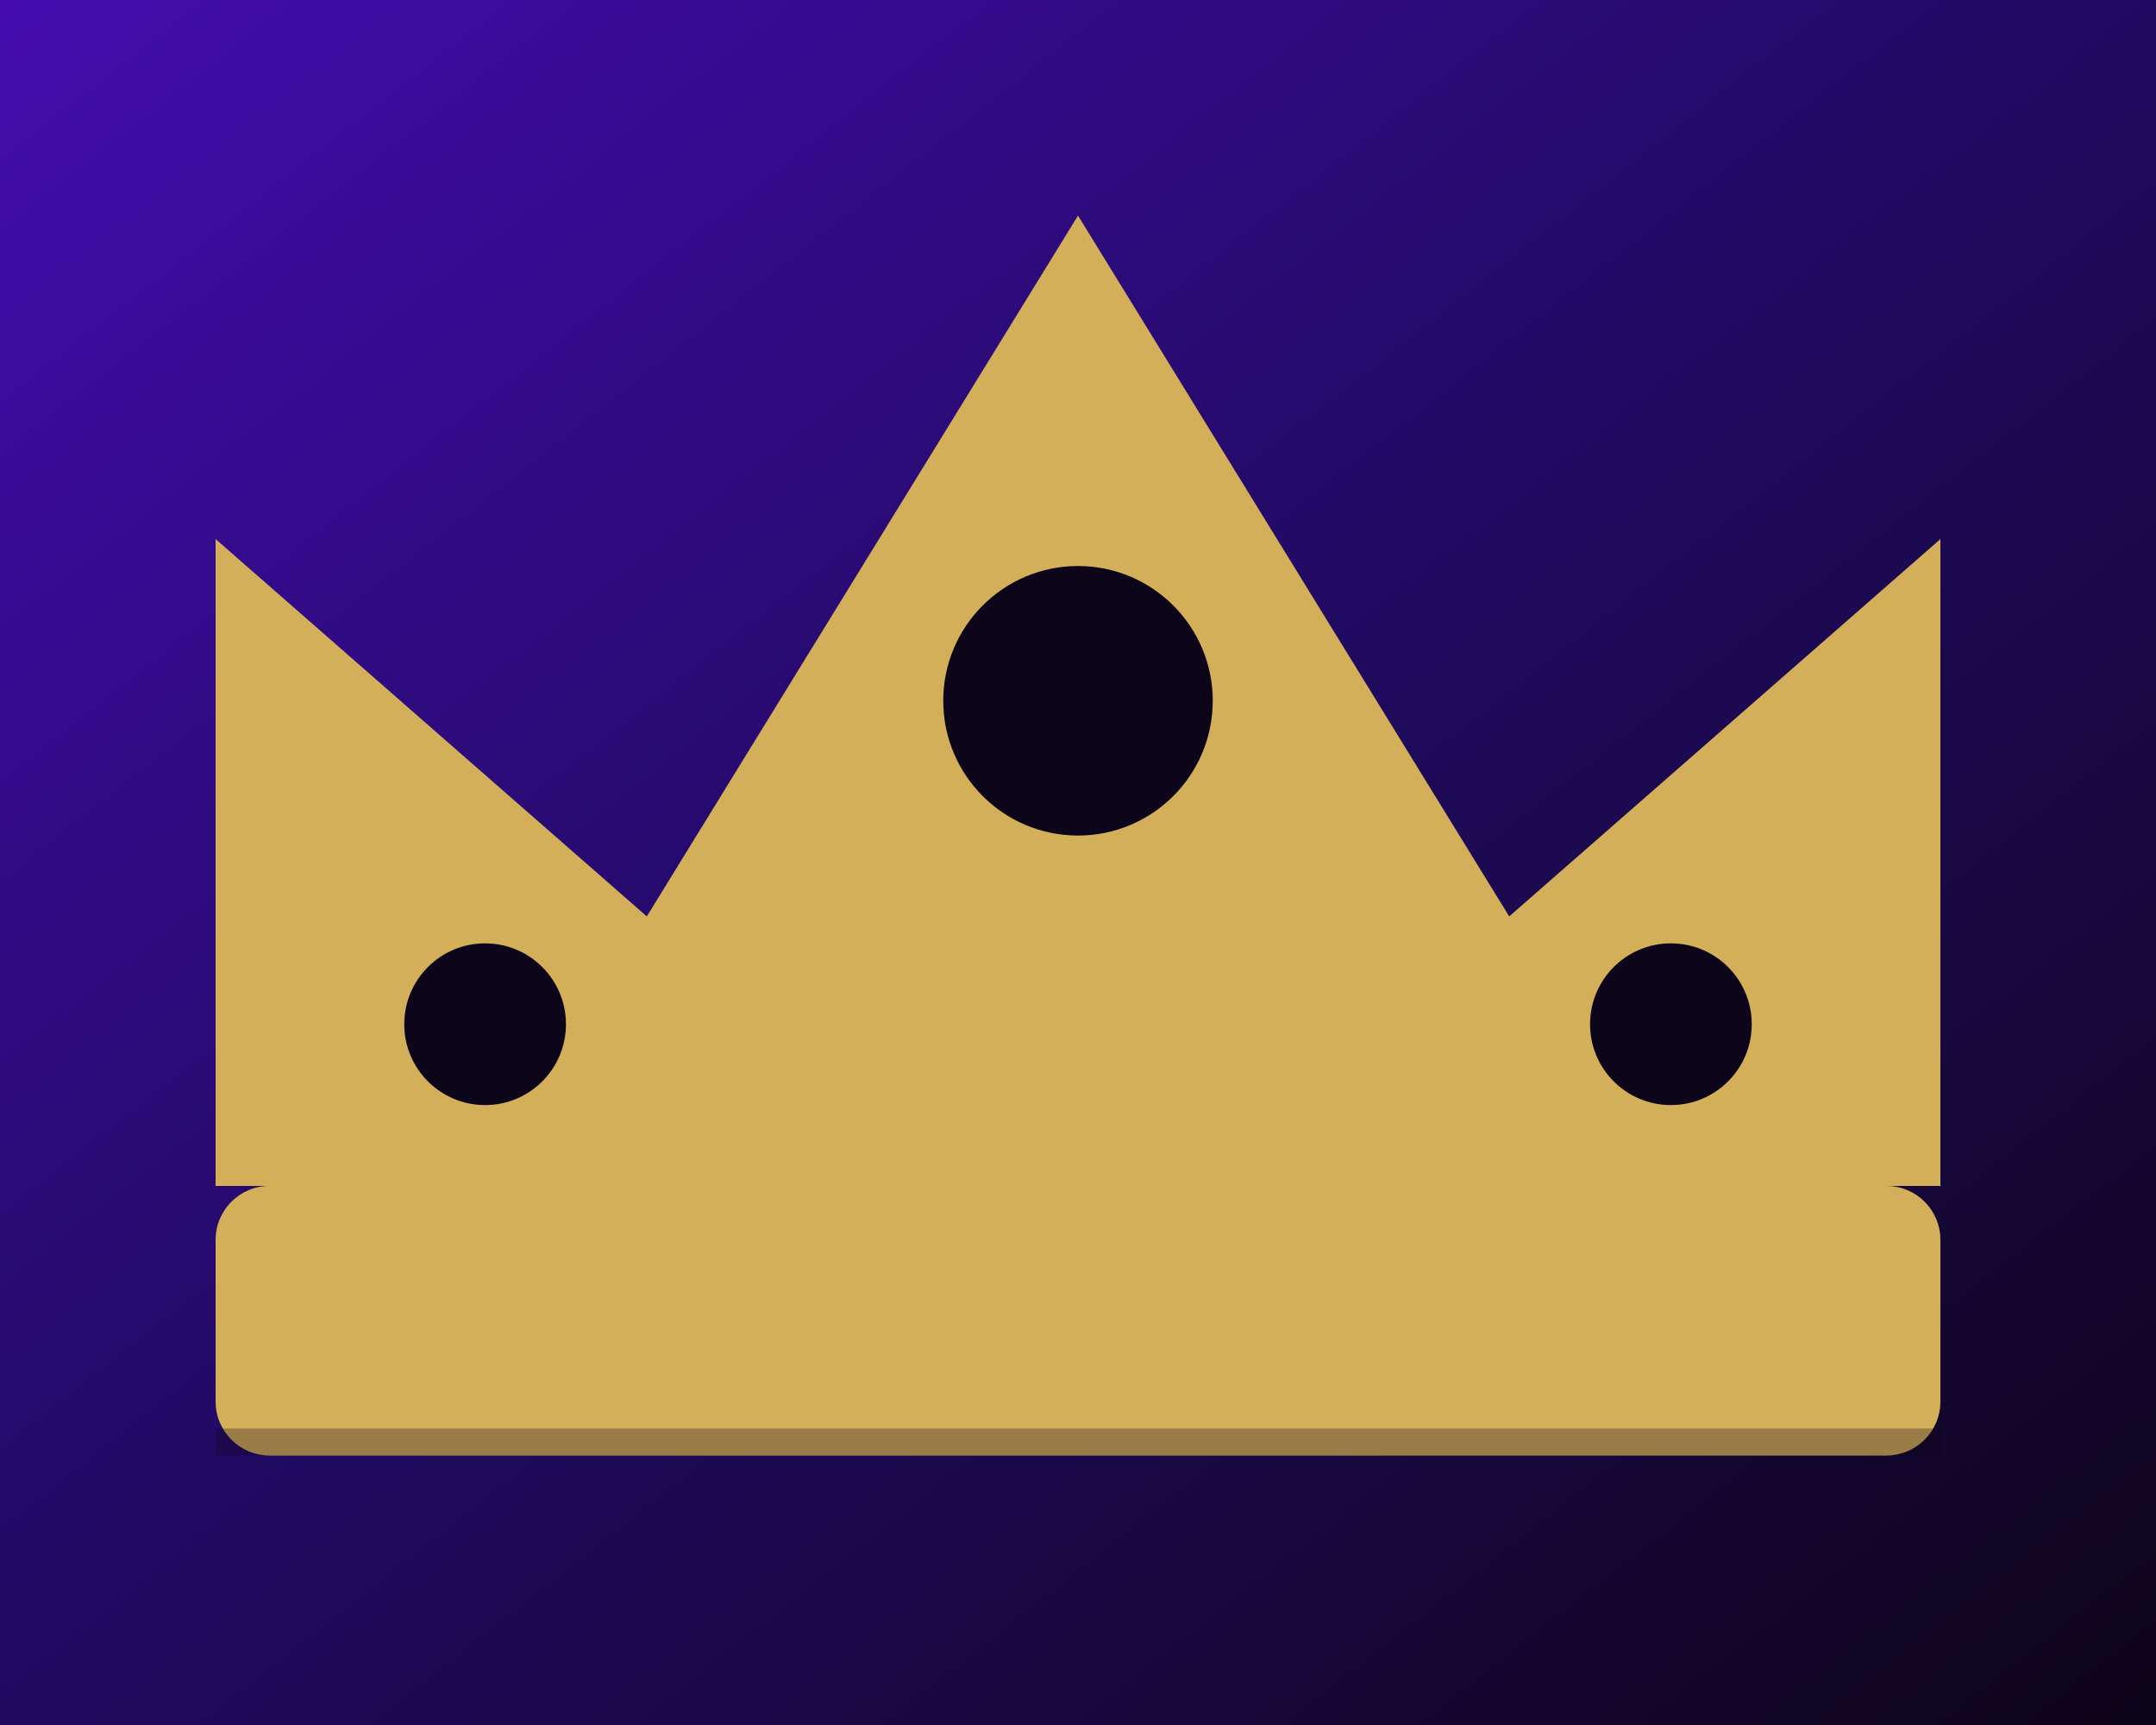
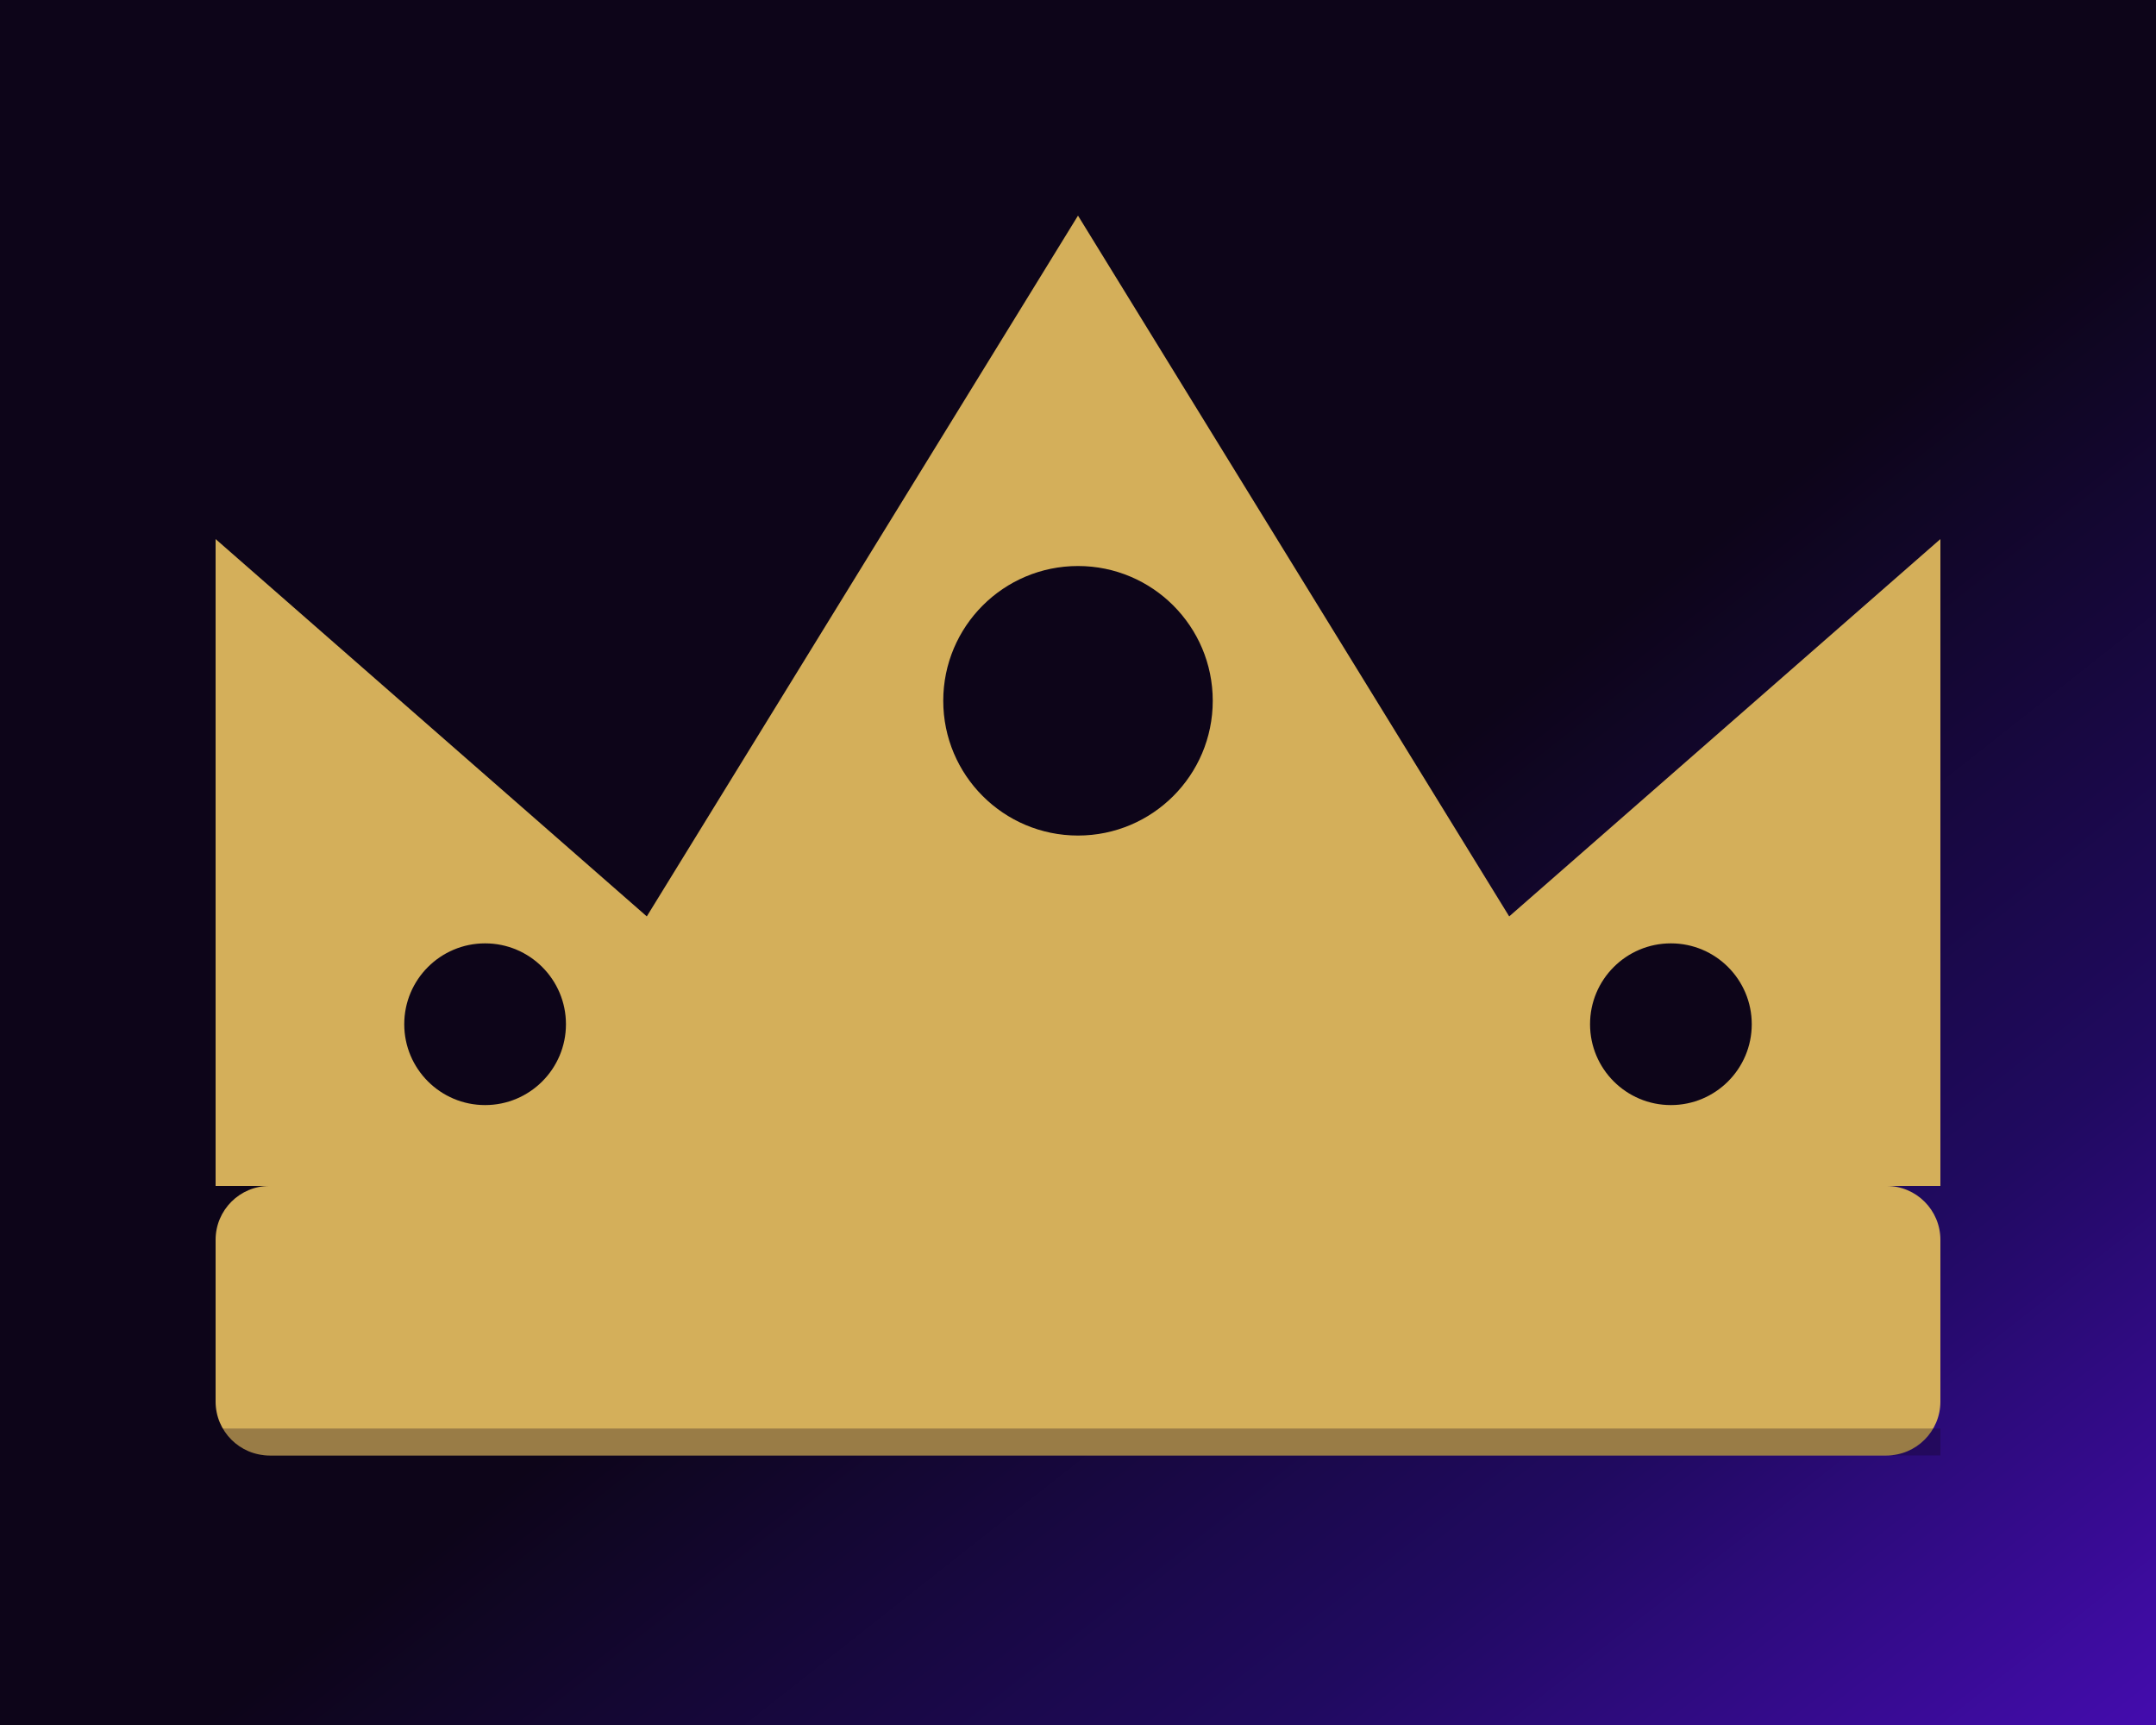
<svg xmlns="http://www.w3.org/2000/svg" width="200" height="160" viewBox="0 0 40 32" fill="none" aria-label="Kingdom Exchange Mission Network crown logo">
  <defs>
    <linearGradient id="bg" x1="0%" y1="0%" x2="100%" y2="100%">
-       <stop offset="0%" stop-color="#440cae" />
-       <stop offset="50%" stop-color="#200a60" />
-       <stop offset="100%" stop-color="#0D0519" />
+       <stop offset="0%" stop-color="#0D0519" />
+       <stop offset="55%" stop-color="#0D0519" />
+       <stop offset="80%" stop-color="#200a60" />
+       <stop offset="100%" stop-color="#440cae" />
    </linearGradient>
  </defs>
  <rect width="40" height="32" fill="url(#bg)" />
  <rect x="4" y="22" width="32" height="5" rx="1" fill="#D4AF5A" />
  <path d="M4 22L4 10L12 17L20 4L28 17L36 10L36 22Z" fill="#D4AF5A" />
  <circle cx="20" cy="13" r="2.5" fill="#0D0519" />
  <circle cx="9" cy="19" r="1.5" fill="#0D0519" />
  <circle cx="31" cy="19" r="1.5" fill="#0D0519" />
  <rect x="4" y="26.5" width="32" height="0.5" fill="#0D0519" opacity="0.3" />
</svg>
